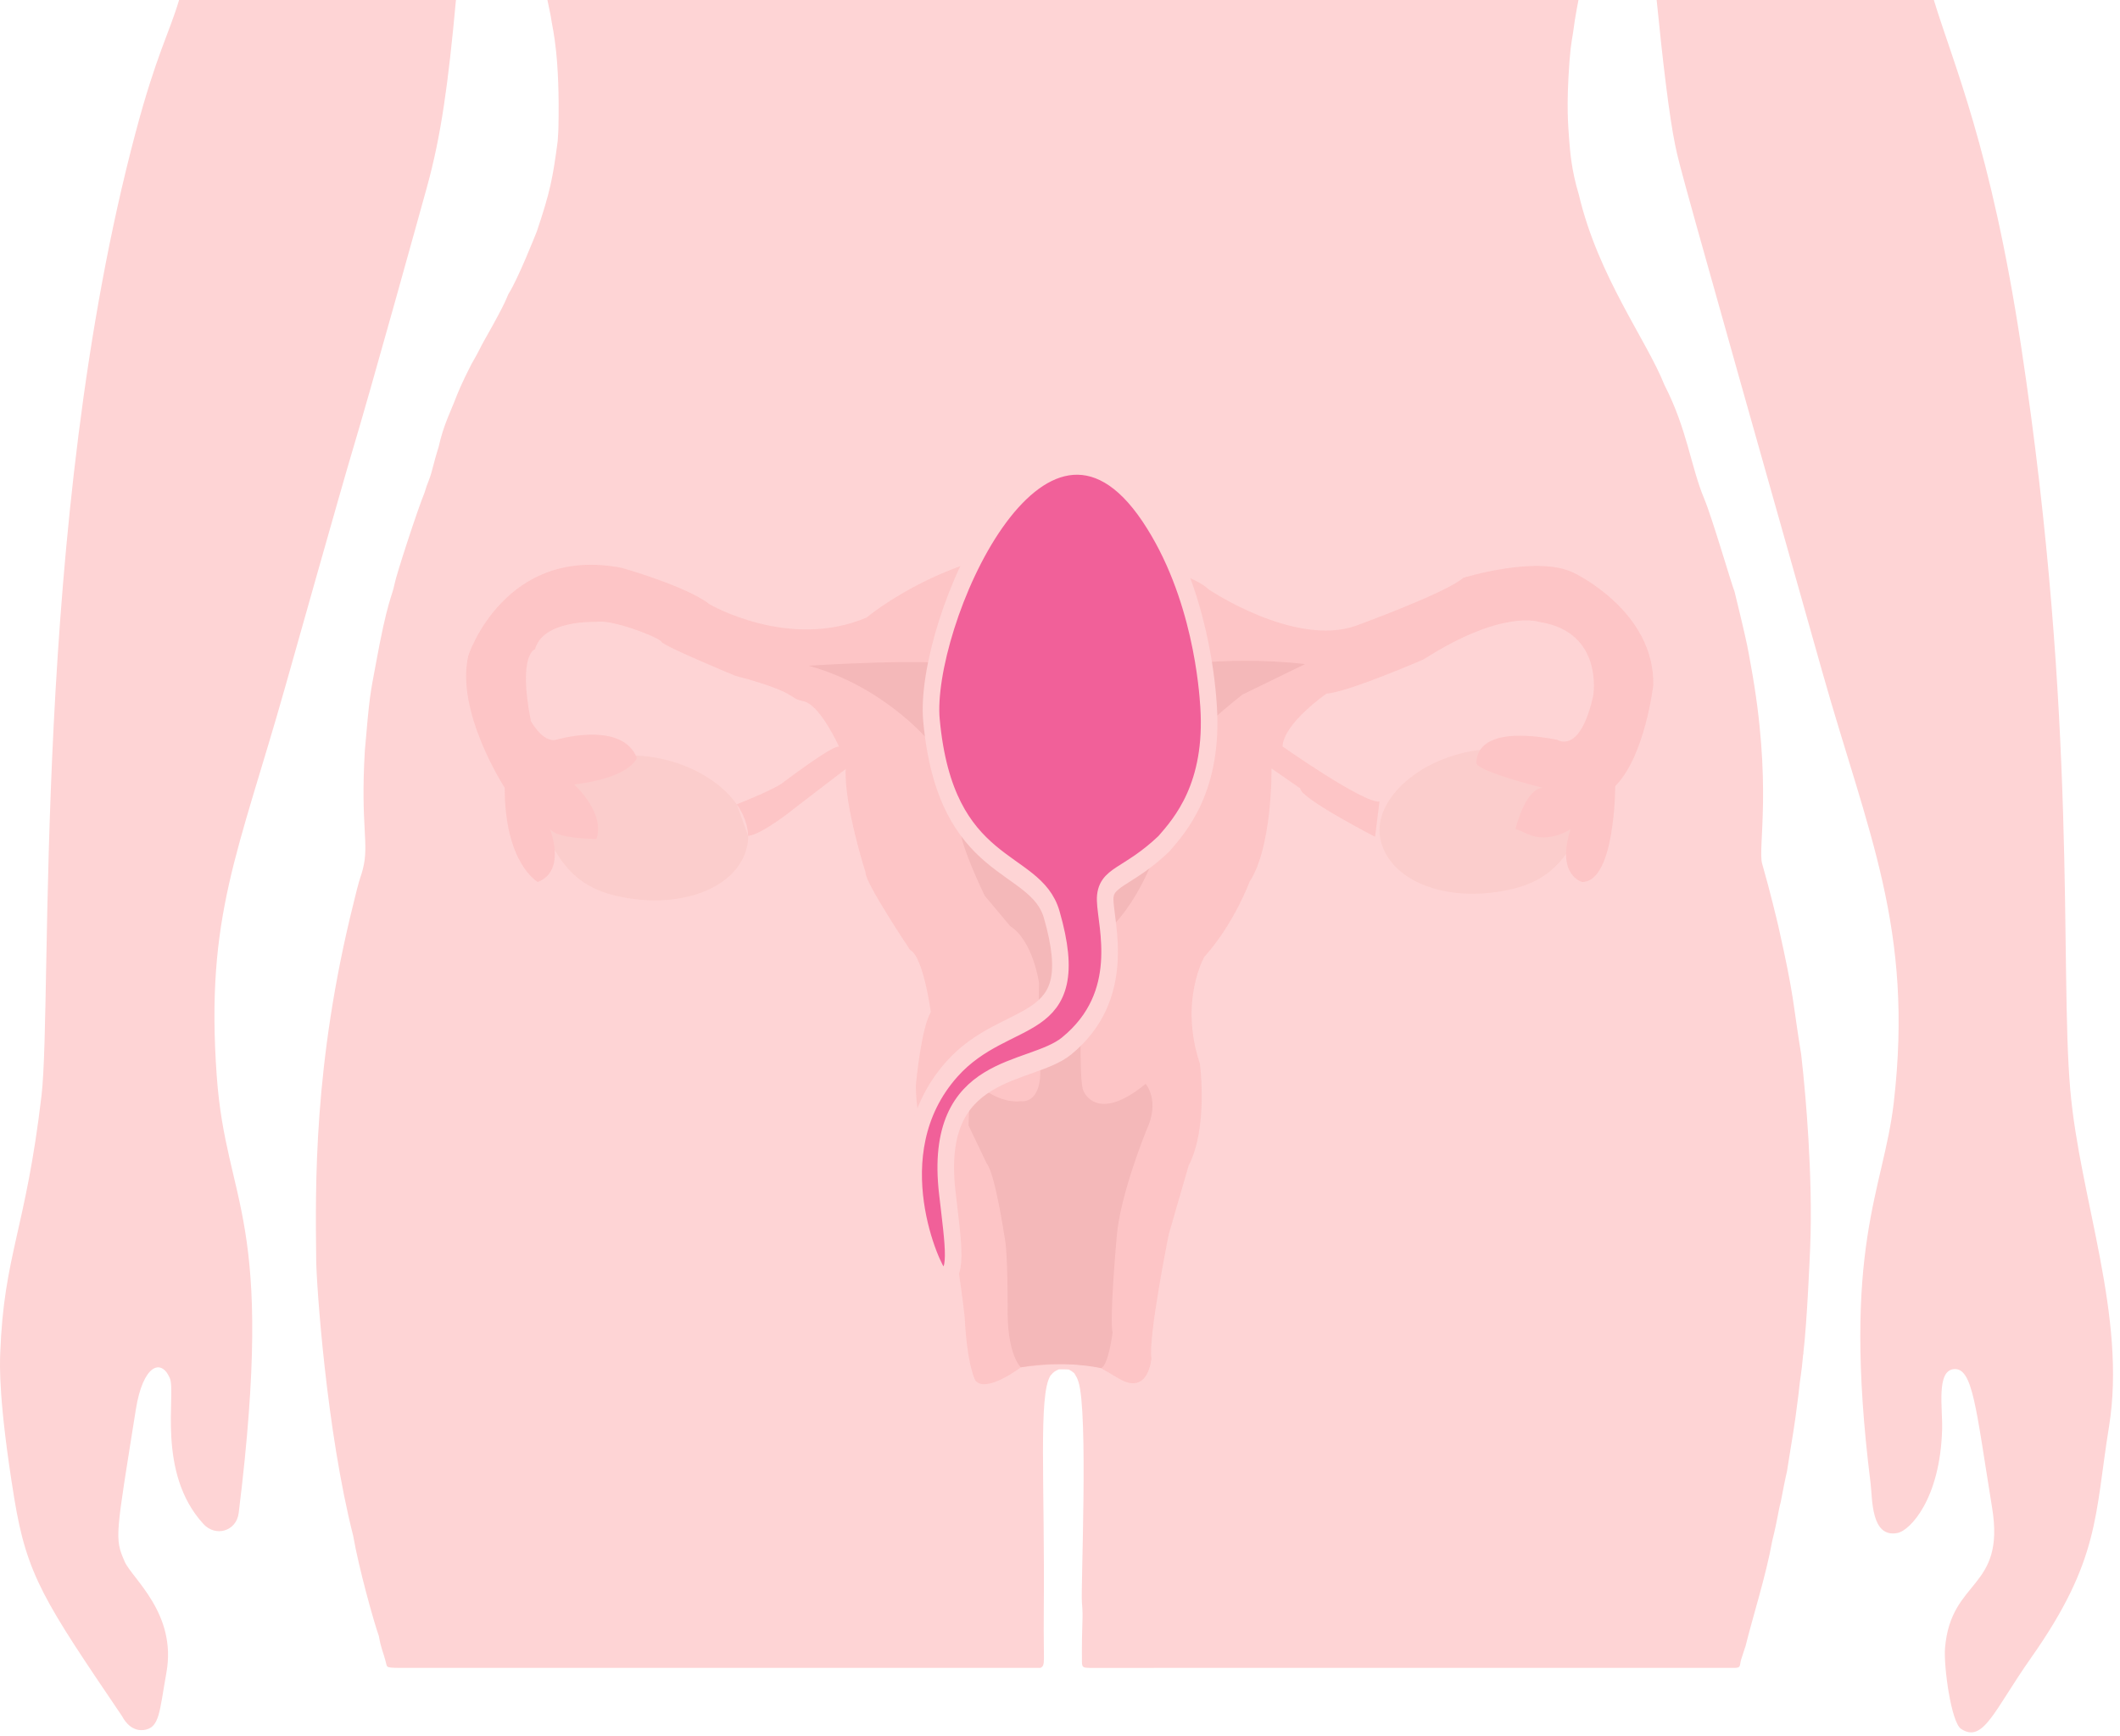
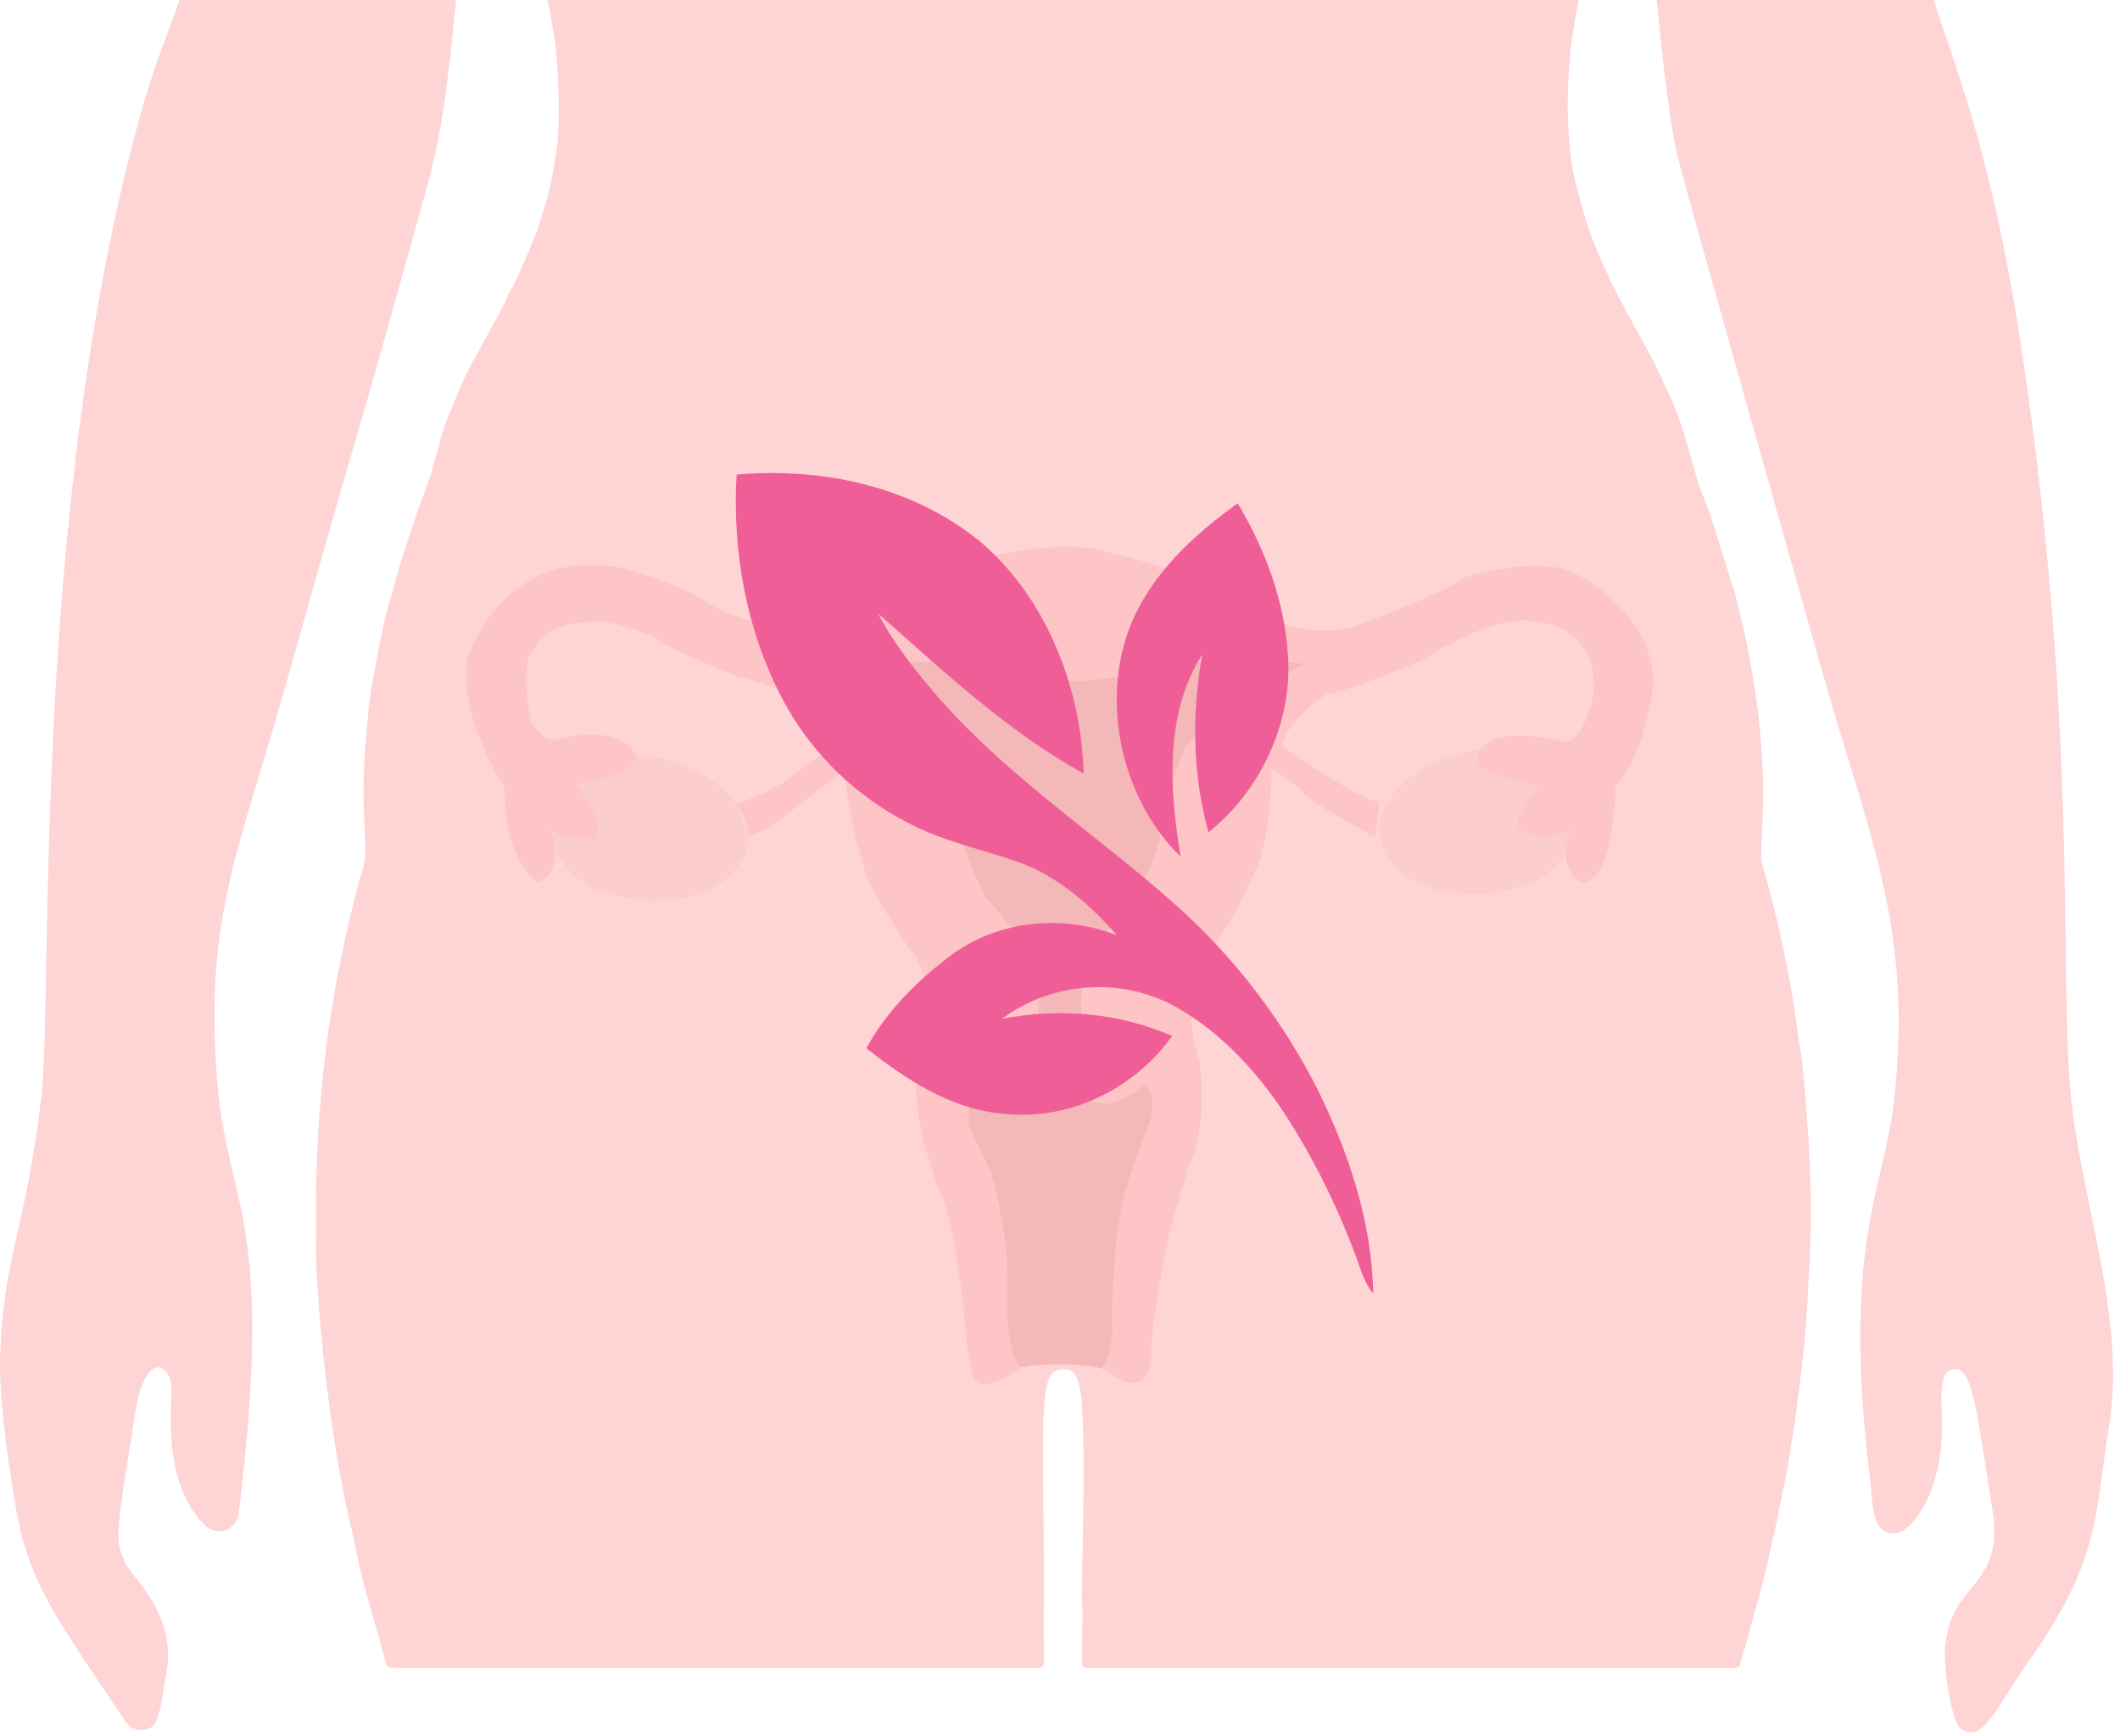
<svg xmlns="http://www.w3.org/2000/svg" width="100%" height="100%" viewBox="0 0 237 194" version="1.1" xml:space="preserve" style="fill-rule:evenodd;clip-rule:evenodd;stroke-linejoin:round;stroke-miterlimit:2;">
-   <g transform="matrix(1,0,0,1,-1637.111,-1703)">
-     <g id="fertile" transform="matrix(0.287634,0,0,0.287634,1653.776,1700.205)">
+   <g transform="matrix(1,0,0,1,-1633.111,-2016)">
+     <g id="fertile" transform="matrix(0.287634,0,0,0.287634,1649.776,2013.205)">
      <path d="M555.557,9.718C555.155,11.622 554.831,13.573 554.157,17.435C553.124,25.474 552.698,25.382 552.061,33.468C550.745,51.512 551.574,58.479 551.972,64.436C552.316,68.439 552.766,75.697 555.717,85.445C563.206,117.201 582.059,141.91 588.954,159.305C597.84,176.575 599.241,191.203 604.423,203.527C607.469,210.769 614.843,236.129 616.208,239.606C616.462,240.492 620.421,256.903 621.126,260.568C621.797,264.063 621.815,264.02 622.417,267.515C631.122,314.507 625.162,339.207 626.943,345.378C630.029,356.072 632.757,367.616 633.217,369.561C639.641,398.101 638.644,398.247 642.115,419.534C642.514,423.525 642.514,423.481 642.959,427.431C643.489,432.774 646.789,466.07 645.61,494.503C645.474,497.783 644.406,523.524 642.948,535.604C643.091,535.785 643.001,535.908 642.896,536.028L642.83,536.545C642.198,544.067 641.821,543.973 641.08,551.455C639.209,566.568 638.932,566.48 636.595,581.513C636.446,582.471 636.245,582.426 634.18,593.398C633.177,596.983 633.082,599.629 630.861,608.564C628.464,622.001 623.271,638.124 620.478,649.495C620.375,649.912 620.273,649.871 618.802,654.598C618.105,656.838 618.815,657.85 616.5,657.904C615.17,657.934 365.57,657.916 365.5,657.914C363.187,657.842 362.582,657.824 362.567,655.498C362.46,639.216 363.155,639.241 362.564,632.497C362.073,626.885 365.11,558.411 361.171,546.606C360.597,544.886 360.48,544.973 359.611,543.406C358.574,542.531 358.576,542.578 357.392,541.949C355.484,541.87 355.512,541.857 353.577,541.892C351.685,542.793 351.695,542.804 350.308,544.358C345.607,552.068 348.195,585.421 347.735,636.499C347.558,656.083 348.504,656.751 346.5,657.897C346.494,657.9 104.078,657.899 103.5,657.899C93.123,657.908 92.591,658.063 92.248,656.635C90.9,651.036 90.316,651.207 89.312,645.549C87.358,640.07 81.534,619.282 79.322,606.536C68.969,565.793 65.066,509.324 64.959,499.501C64.648,470.95 63.791,423.304 79.519,360.505C80.458,356.49 81.377,353.152 81.553,352.516C82.703,348.851 82.73,348.887 83.112,347.392C85.638,337.508 82.121,331.116 83.856,301.523C85.734,279.393 85.982,279.432 88.014,268.397C92.768,242.241 94.385,241.948 95.452,236.489C96.161,232.859 104.377,207.65 107.024,201.292C108.347,196.733 108.82,196.916 110.014,192.349C112.155,184.16 112.361,184.222 112.518,183.504C114.409,174.834 117.359,169.381 119.215,164.398C119.633,163.329 121.505,158.543 125.218,151.376C128.735,145.266 128.606,144.962 130.148,142.254C139.688,125.507 138.953,125.119 139.841,123.7C143.464,117.909 149.951,101.548 150.732,99.579C155.904,84.222 156.904,78.985 158.818,64.542C159.065,60.961 159.089,59.894 159.099,59.489C159.726,31.865 156.887,20.922 156.521,18.497L156.043,15.592C155.456,12.842 155.096,11.115 154.824,9.718L555.557,9.718Z" style="fill:rgb(254,212,213);" />
      <g transform="matrix(0.954289,0,0,0.954289,-151.207,-91.91485)">
        <path d="M885.351,106.501C893.195,132.359 908.643,166.705 920.887,247.441C944.177,401.015 936.521,500.163 940.928,550.455C944.799,594.634 963.984,642.495 956.686,687.53C950.814,723.768 953.036,741.776 924.867,781.759C909.904,802.999 905.531,816.557 896.437,810.586C892.417,807.946 889.27,785.007 889.914,777.54C892.355,749.214 914.519,754.015 909.089,720.567C902.417,679.468 901.226,663.314 893.446,664.075C886.314,664.772 888.948,679.984 888.721,688.507C887.963,716.997 875.632,729.798 870.56,730.801C859.689,732.951 860.381,716.909 859.579,710.491C847.553,614.186 864.851,591.714 869.037,555.444C877.201,484.701 858.55,446.034 839.99,380.362C781.704,174.13 781.766,174.157 779.965,165.405C777.56,153.717 774.884,131.025 772.451,106.501L885.351,106.501Z" style="fill:rgb(254,212,213);" />
      </g>
      <g transform="matrix(0.954289,0,0,0.954289,-149.667,-92.72079)">
        <path d="M281.824,107.345C278.684,141.366 275.805,162.603 269.979,183.636C267.585,192.278 247.026,266.5 239.489,291.497C235.735,303.95 214.595,378.881 212.449,386.485C193.149,454.893 179.723,480.298 184.395,545.509C188.226,598.979 208.417,601.478 193.342,723.476C192.415,730.978 183.924,733.37 178.999,728.011C159.701,707.017 167.952,674.818 165.288,668.586C161.781,660.382 154.334,663.12 151.421,681.487C143.235,733.094 142.68,733.642 146.907,743.315C149.924,750.218 168.259,764.428 163.891,788.563C161.011,804.477 161.218,811.172 154.547,811.899C148.764,812.53 145.941,806.402 145.847,806.263C114.344,759.741 107.069,749.095 101.916,717.439C95.498,678.014 96.039,663.222 96.213,658.487C97.683,618.304 106.617,608.282 113.035,553.454C117.613,514.343 108.917,320.913 151.311,161.449C159.771,129.628 165.131,120.619 169.06,107.345L281.824,107.345Z" style="fill:rgb(254,212,213);" />
      </g>
      <g transform="matrix(0.898336,0,0,0.898336,-1103.681,-2194.542)">
        <g opacity="0.18">
          <g transform="matrix(0.423224,0,0,0.423224,1184.732,2539.043)">
            <path d="M1596.61,599.456C1562.27,635.069 1563.83,690.331 1499.28,706.564C1434.74,722.798 1373.66,701.163 1362.87,658.243C1352.08,615.322 1406.32,568.424 1472.73,564.116C1539.05,559.815 1627.32,567.596 1596.61,599.456Z" style="fill:rgb(241,171,158);fill-rule:nonzero;" />
          </g>
          <g transform="matrix(0.423224,0,0,0.423224,1184.732,2539.043)">
            <path d="M715.96,652.8C716.07,656.88 715.63,660.96 714.61,665C703.81,707.92 642.74,729.56 578.2,713.32C545.95,705.21 530.21,687.36 518.24,667.09C506.25,646.78 498.05,624.03 480.87,606.21C450.69,574.91 535.35,566.85 601.21,570.65C602.4,570.72 603.58,570.79 604.75,570.87C647.95,573.67 686,594.5 704.35,620.53L704.36,620.54L715.96,652.8Z" style="fill:rgb(241,171,158);fill-rule:nonzero;" />
          </g>
          <g transform="matrix(0.423224,0,0,0.423224,1184.732,2539.043)">
            <path d="M1641.28,498.87C1641.28,498.87 1632.83,571.51 1602.42,601.92C1602.42,601.92 1602.42,699.91 1568.63,699.91C1568.63,699.91 1541.61,693.15 1556.81,645.85C1556.81,645.85 1534.85,661.05 1512.89,650.91C1506.33,647.88 1502.54,646.36 1500.45,645.72C1502.52,637.61 1511.83,605.09 1528.09,603.61C1528.09,603.61 1460.52,586.72 1460.52,578.27C1460.52,569.83 1463.89,539.34 1543.29,554.62C1543.29,554.62 1566.38,570.39 1579.9,509.57C1579.9,509.57 1591.16,444.25 1524.71,434.11C1524.71,434.11 1487.55,420.6 1406.46,472.41C1406.46,472.41 1328.75,506.19 1307.35,507.32C1307.35,507.32 1263.42,537.73 1262.3,561.38C1262.3,561.38 1345.64,619.94 1361.41,617.69L1356.9,653.73C1356.9,653.73 1280.32,614.31 1280.32,604.18L1251.04,583.9C1251.04,583.9 1252.16,663.87 1228.51,699.91C1228.51,699.91 1212.74,742.7 1182.34,776.49C1182.34,776.49 1156.43,821.54 1177.83,885.74C1177.83,885.74 1186.56,951.06 1166.29,989.91L1146.01,1060.02C1146.01,1060.02 1124.9,1164.76 1128.28,1186.72C1128.28,1186.72 1125.74,1223.89 1097.02,1208.68L1076.75,1196.86C1076.75,1196.86 1054.79,1188.41 994.82,1196.01C994.82,1196.01 959.34,1223.04 948.36,1209.53C948.36,1209.53 939.91,1195.17 937.38,1144.49C937.38,1144.49 925.55,1036.37 911.19,1015.25C911.19,1015.25 886.7,951.9 887.54,907.13C887.54,907.13 892.61,850.54 902.75,832.8C902.75,832.8 895.14,776.21 881.63,769.45C881.63,769.45 835.17,700.19 836.02,690.05C836.02,690.05 814.06,621.63 815.74,584.47L765.06,623.32C765.06,623.32 731.18,651.15 715.97,652.84L715.96,652.8C715.71,641.76 711.55,630.75 704.36,620.54L704.35,620.53C704.35,620.53 736.34,608.12 749.86,599.67C749.86,599.67 803.07,559.13 808.99,561.66C808.99,561.66 789.56,518.58 772.67,515.2C755.77,511.82 769.29,506.76 702.56,489.02C702.56,489.02 629.07,458.61 627.38,454.39C625.69,450.16 575.86,430.74 560.65,434.11C560.65,434.11 506.59,431.58 498.15,461.99C498.15,461.99 480.41,467.06 493.92,535.48C493.92,535.48 506.01,557.69 519.539,554.62C519.539,554.62 584.09,535.26 601.21,570.65C601.6,571.47 601.98,572.32 602.32,573.2C602.32,573.2 595.56,593.48 538.13,600.23C538.13,600.23 570.22,628.95 560.93,655.98C560.93,655.98 518.57,655.98 513.169,645.1C514.27,647.97 517.469,656.99 518.24,667.09C519.2,679.67 516.37,693.91 500.96,699.91C500.96,699.91 467.17,681.32 467.17,603.61C467.17,603.61 416.49,525.9 430.01,468.46C430.01,468.46 467.17,355.28 587.12,378.93C587.12,378.93 653,397.51 676.65,416.09C676.65,416.09 757.74,463.4 837.14,429.61C837.14,429.61 935.13,346.83 1066.9,358.66C1066.9,358.66 1166.57,380.62 1186.84,400.89C1186.84,400.89 1274.69,460.02 1337.19,438.06C1337.19,438.06 1430.11,404.27 1447,389.06C1447,389.06 1523.02,365.41 1560.19,384C1560.19,384 1642.97,422.85 1641.28,498.87Z" style="fill:rgb(252,128,128);fill-rule:nonzero;" />
          </g>
          <g transform="matrix(0.423224,0,0,0.423224,1184.732,2539.043)">
            <path d="M777.734,478.882C777.734,478.882 906.125,470.435 938.223,478.882C938.223,478.882 1030.29,512.669 1126.59,482.26C1126.59,482.26 1199.68,467.361 1285.39,477.192L1221.19,508.445C1221.19,508.445 1162.06,554.903 1160.37,568.418C1160.37,568.418 1133.34,638.526 1136.72,657.109C1136.72,657.109 1121.52,714.547 1082.66,750.868C1082.66,750.868 1054.79,788.879 1057.32,803.238C1057.32,803.238 1053.1,905.445 1059.01,913.891C1059.01,913.891 1072.35,947.389 1122.36,906.289C1122.36,906.289 1137.57,923.183 1123.21,953.591C1123.21,953.591 1096.18,1019.48 1092.8,1062.55C1092.8,1062.55 1085.2,1147.02 1088.58,1160.54C1088.58,1160.54 1084.35,1194.32 1076.75,1196.86C1076.75,1196.86 1039.3,1188.13 994.816,1196.01C994.816,1196.01 981.865,1184.75 981.301,1141.95C981.301,1141.95 981.865,1077.76 977.923,1061.43C977.923,1061.43 968.35,997.796 959.903,987.66L941.32,948.805L943.009,899.813C943.009,899.813 966.66,926.843 994.816,924.028C994.816,924.028 1016.78,927.969 1014.53,887.988C1012.27,848.006 1013.4,803.238 1013.4,803.238C1013.4,803.238 1007.49,760.16 983.836,744.956L957.932,714.078C957.932,714.078 928.65,654.387 933.155,640.872C933.155,640.872 920.766,572.172 899.368,554.152C899.368,554.152 853.192,499.342 777.734,478.882Z" style="fill:rgb(198,55,54);fill-rule:nonzero;" />
          </g>
        </g>
      </g>
-       <g transform="matrix(4.384073,-0.006607,0.00813,5.394635,71.13473,-511.0873)">
-         <path d="M73.438,157.426C70.163,159.95 68.187,159.732 68.236,161.485C68.285,163.263 70.261,168.367 64.788,171.978C61.569,174.101 52.907,173.178 54.198,182.512C54.713,186.235 55.293,188.944 53.491,188.527C53.089,188.434 47.94,179.706 54.624,173.63C59.554,169.148 66.601,171.331 63.495,162.502C62.056,158.415 54.094,159.613 52.86,148.482C52.101,141.635 62.544,122.02 72.177,133.743C76.782,139.347 77.335,146.33 77.428,147.505C77.892,153.356 74.88,156.083 73.438,157.426Z" style="fill:rgb(240,94,152);fill-opacity:0.98;stroke:rgb(254,212,213);stroke-width:1.47px;" />
+       <g transform="matrix(-0.451203,0,0,0.49471,2420.234,-187.1264)">
+         <path d="M4649.02,822.603C4708.51,779.025 4785.45,765.059 4857.85,770.677C4861.87,832.824 4848.49,896.883 4816.3,950.487C4791.69,991.606 4753.61,1023.95 4710.42,1044.23C4680.5,1058.71 4647.61,1064.83 4616.09,1074.78C4582.74,1085.51 4554.37,1107.32 4530.54,1132.48C4576.65,1116.45 4630.14,1120.27 4671.49,1147.19C4700.63,1166.89 4727.82,1190.92 4746.12,1221.35C4711.98,1245.85 4674.26,1268.44 4631.54,1272.5C4576.03,1279.4 4517.19,1255.92 4482.71,1211.72C4529.21,1193.19 4580.36,1189.6 4629.47,1198.3C4587.73,1170.25 4531.75,1165.52 4485.75,1185.89C4445.8,1204.58 4412.87,1235.75 4387.01,1271.02C4359.66,1309.25 4337.34,1350.99 4320.49,1394.8C4317.96,1401.86 4314.48,1408.5 4309.49,1414.08C4310.58,1357.39 4330.91,1302.62 4357.67,1253.23C4388.06,1198.84 4428.87,1150.47 4477.01,1110.91C4544.27,1055.78 4620.19,1011.15 4681.32,948.653C4701.57,927.43 4721.39,905.271 4736.09,879.756C4679.72,925.167 4624.09,972.919 4558.94,1005.57C4560.97,935.701 4592.92,865.4 4649.02,822.603Z" style="fill:rgb(240,94,152);fill-rule:nonzero;" />
+       </g>
+       <g transform="matrix(-0.451203,0,0,0.49471,2420.234,-187.1264)">
+         <path d="M4382.83,913.814C4385.6,870.51 4402.61,829.196 4426.25,793.226C4463.55,817.882 4500.15,847.688 4518.75,889.51C4545.17,951.033 4525.04,1026.95 4475.41,1070.84C4485.05,1018.1 4489.3,958.445 4456.84,912.293C4465.89,958.328 4465.19,1006.7 4451.38,1051.72C4408.27,1020.48 4379.25,967.769 4382.83,913.814Z" style="fill:rgb(240,94,152);fill-rule:nonzero;" />
      </g>
    </g>
  </g>
</svg>
